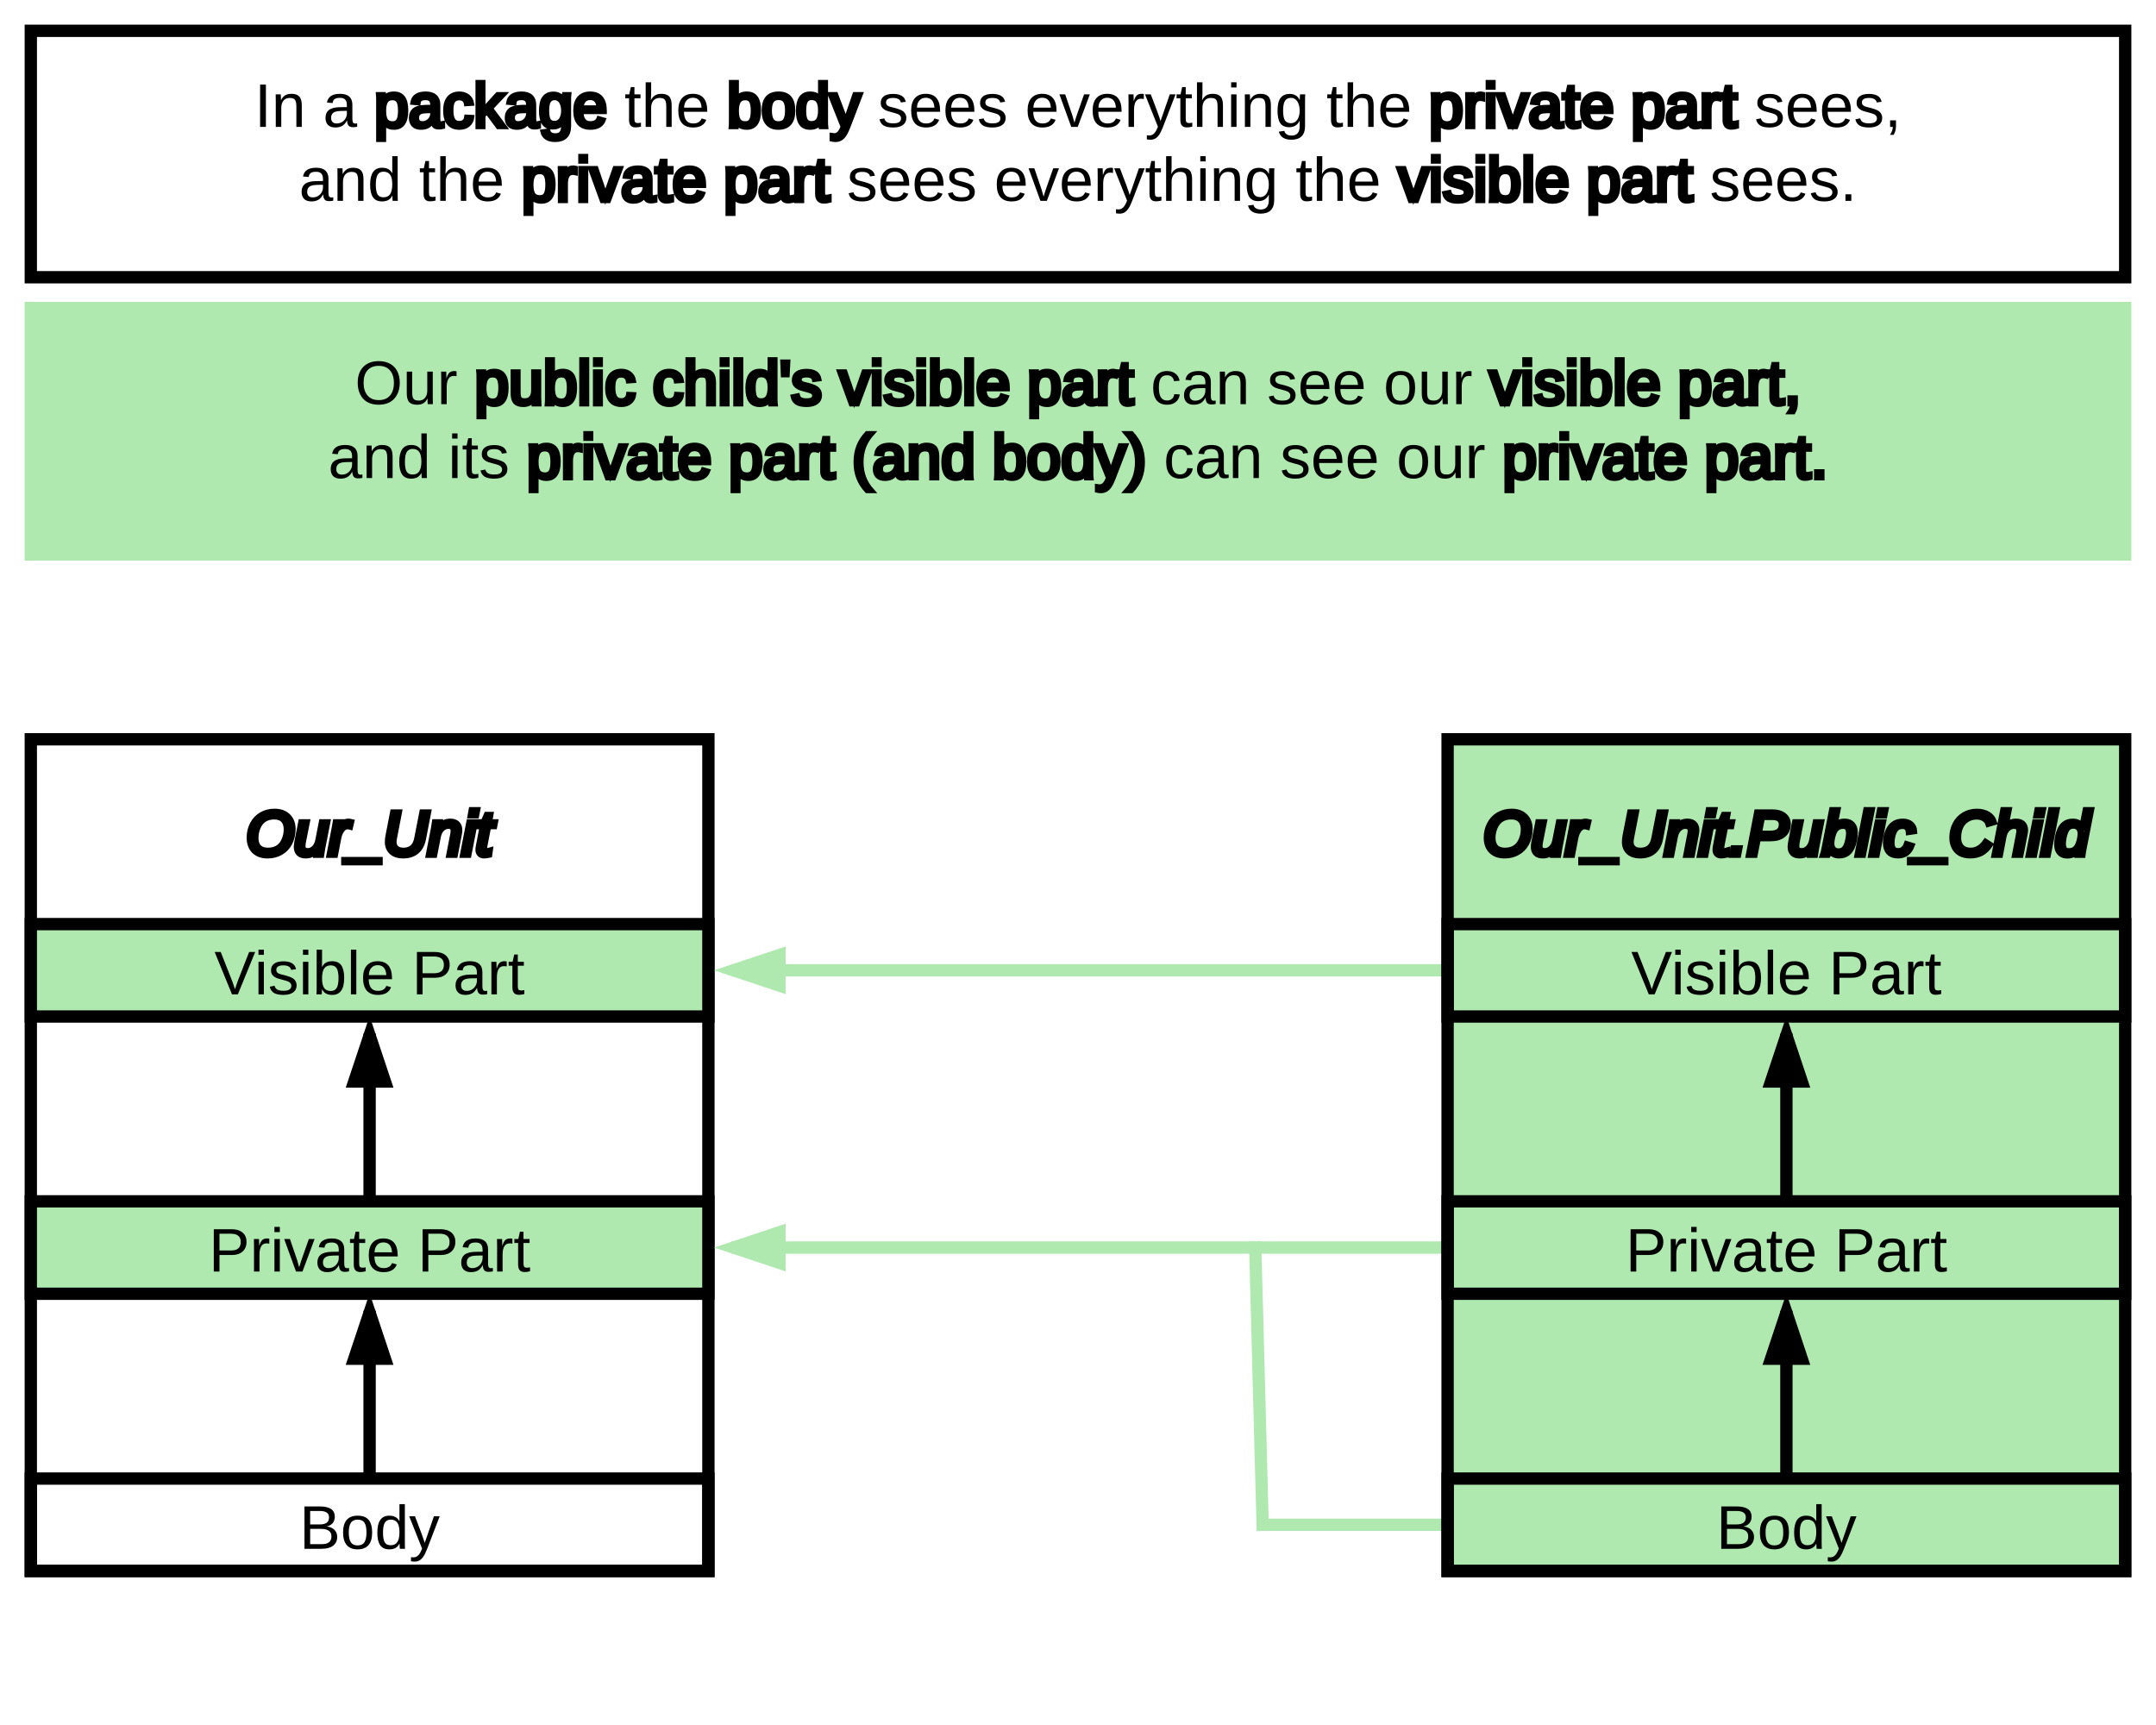
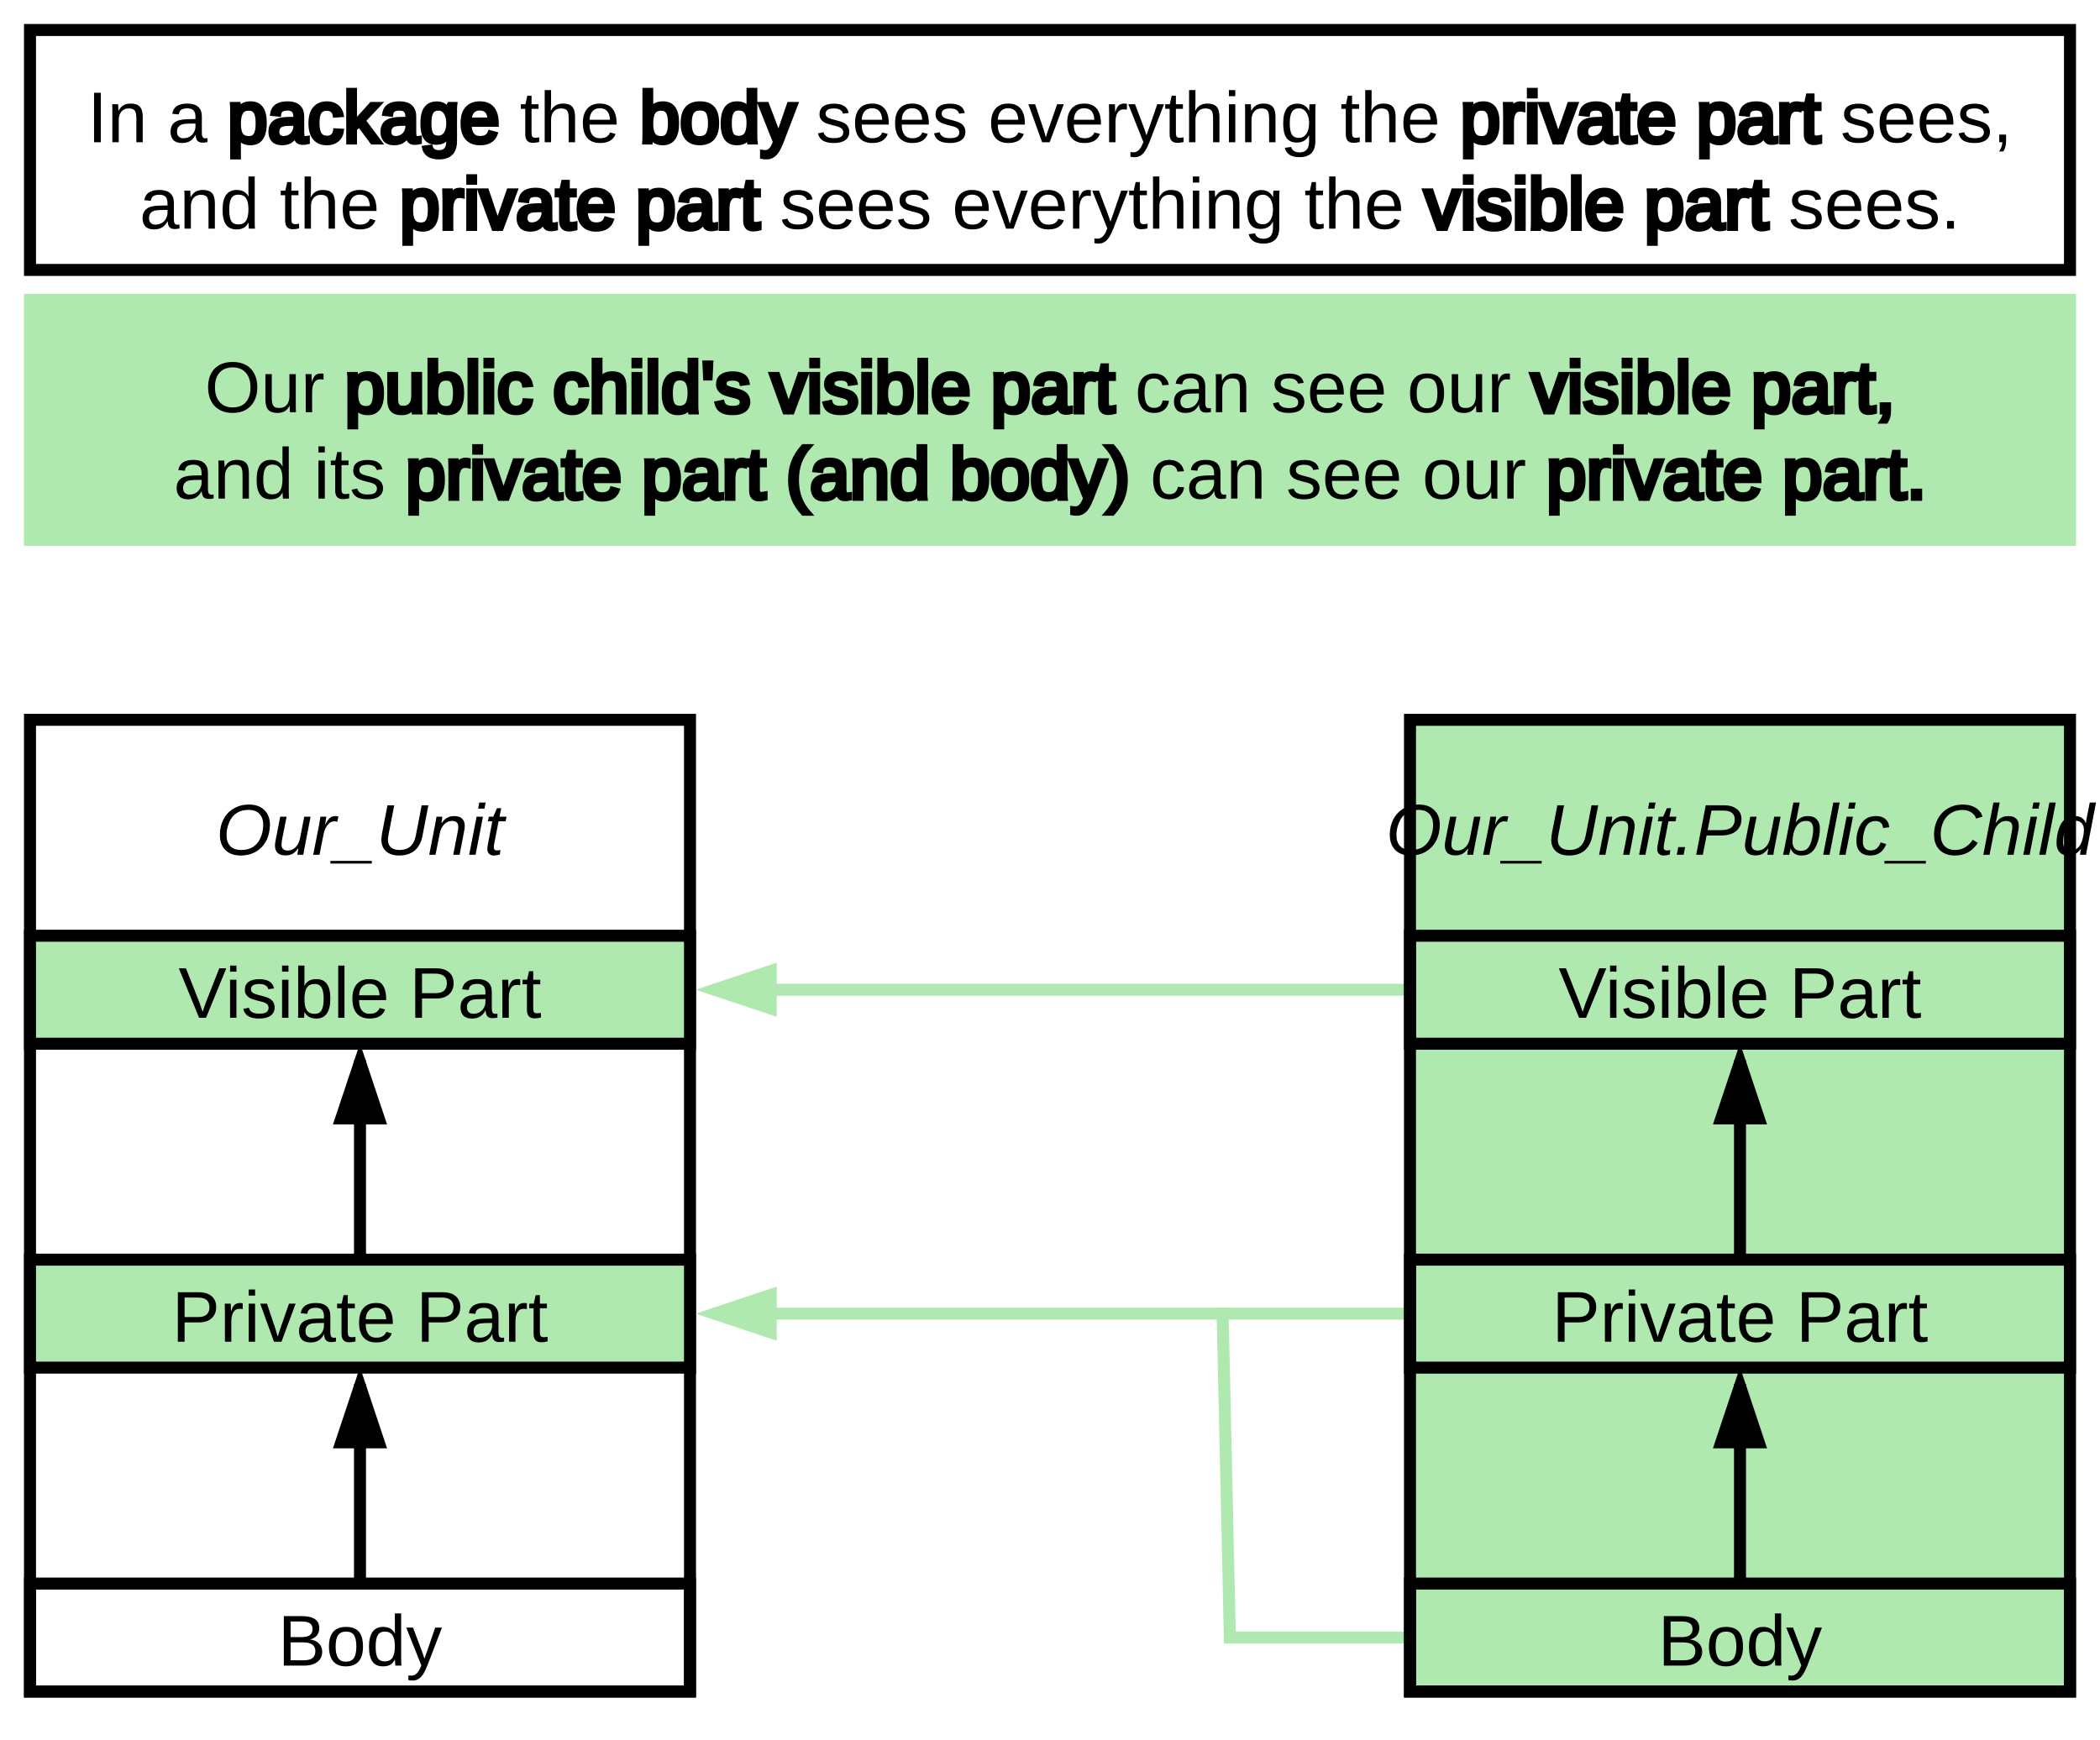
- <svg xmlns="http://www.w3.org/2000/svg" baseProfile="full" version="1.1" height="280" width="350">
+ <svg xmlns="http://www.w3.org/2000/svg" baseProfile="full" version="1.1" height="290" width="350">
  <rect fill="none" stroke="#000000" stroke-width="2" height="40" width="340" x="5" y="5" />
-   <text xml:space="preserve" fill="#000000" stroke="none" text-align="left" font-size="10px" font-family="Arial" font-weight="normal" x="41.306" y="20.6">
-     <tspan x="41.306" y="20.6" style="fill:#000000">In a</tspan>
-     <tspan x="60.764" y="20.6" style="fill:#000000;stroke:#000000;stroke-width:0.75">package</tspan>
-     <tspan x="101.35" y="20.6" style="fill:#000000">the</tspan>
-     <tspan x="118.03" y="20.6" style="fill:#000000;stroke:#000000;stroke-width:0.75">body</tspan>
-     <tspan x="142.493" y="20.6" style="fill:#000000">sees everything the</tspan>
-     <tspan x="231.99" y="20.6" style="fill:#000000;stroke:#000000;stroke-width:0.75">private part</tspan>
-     <tspan x="284.792" y="20.6" style="fill:#000000">sees,</tspan>
+   <text xml:space="preserve" fill="#000000" stroke="none" text-align="left" font-size="12px" font-family="Arial" font-weight="normal" x="14.567" y="23.72">
+     <tspan x="14.567" y="23.72" style="fill:#000000">In a</tspan>
+     <tspan x="37.917" y="23.72" style="fill:#000000;stroke:#000000;stroke-width:0.75">package</tspan>
+     <tspan x="86.62" y="23.72" style="fill:#000000">the</tspan>
+     <tspan x="106.636" y="23.72" style="fill:#000000;stroke:#000000;stroke-width:0.75">body</tspan>
+     <tspan x="135.991" y="23.72" style="fill:#000000">sees everything the</tspan>
+     <tspan x="243.388" y="23.72" style="fill:#000000;stroke:#000000;stroke-width:0.75">private part</tspan>
+     <tspan x="306.751" y="23.72" style="fill:#000000">sees,</tspan>
  </text>
-   <text xml:space="preserve" fill="#000000" stroke="none" text-align="left" font-size="10px" font-family="Arial" font-weight="normal" x="48.54" y="32.6">
-     <tspan x="48.54" y="32.6" style="fill:#000000">and the</tspan>
-     <tspan x="84.683" y="32.6" style="fill:#000000;stroke:#000000;stroke-width:0.75">private part</tspan>
-     <tspan x="137.485" y="32.6" style="fill:#000000">sees everything the</tspan>
-     <tspan x="226.982" y="32.6" style="fill:#000000;stroke:#000000;stroke-width:0.75">visible part</tspan>
-     <tspan x="277.559" y="32.6" style="fill:#000000">sees.</tspan>
+   <text xml:space="preserve" fill="#000000" stroke="none" text-align="left" font-size="12px" font-family="Arial" font-weight="normal" x="23.248" y="38.12">
+     <tspan x="23.248" y="38.12" style="fill:#000000">and the</tspan>
+     <tspan x="66.619" y="38.12" style="fill:#000000;stroke:#000000;stroke-width:0.75">private part</tspan>
+     <tspan x="129.982" y="38.12" style="fill:#000000">sees everything the</tspan>
+     <tspan x="237.379" y="38.12" style="fill:#000000;stroke:#000000;stroke-width:0.75">visible part</tspan>
+     <tspan x="298.07" y="38.12" style="fill:#000000">sees.</tspan>
  </text>
  <rect fill="#afe9af" stroke="#afe9af" stroke-width="2" height="40" width="340" x="5" y="50" />
-   <text xml:space="preserve" fill="#000000" stroke="none" text-align="left" font-size="10px" font-family="Arial" font-weight="normal" x="57.603" y="65.6">
-     <tspan x="57.603" y="65.6" style="fill:#000000">Our</tspan>
-     <tspan x="77.051" y="65.6" style="fill:#000000;stroke:#000000;stroke-width:0.75">public child's visible part</tspan>
-     <tspan x="186.787" y="65.6" style="fill:#000000">can see our</tspan>
-     <tspan x="241.821" y="65.6" style="fill:#000000;stroke:#000000;stroke-width:0.75">visible part,</tspan>
+   <text xml:space="preserve" fill="#000000" stroke="none" text-align="left" font-size="12px" font-family="Arial" font-weight="normal" x="34.123" y="68.72">
+     <tspan x="34.123" y="68.72" style="fill:#000000">Our</tspan>
+     <tspan x="57.461" y="68.72" style="fill:#000000;stroke:#000000;stroke-width:0.75">public child's visible part</tspan>
+     <tspan x="189.145" y="68.72" style="fill:#000000">can see our</tspan>
+     <tspan x="255.186" y="68.72" style="fill:#000000;stroke:#000000;stroke-width:0.75">visible part,</tspan>
  </text>
-   <text xml:space="preserve" fill="#000000" stroke="none" text-align="left" font-size="10px" font-family="Arial" font-weight="normal" x="53.267" y="77.6">
-     <tspan x="53.267" y="77.6" style="fill:#000000">and its</tspan>
-     <tspan x="85.508" y="77.6" style="fill:#000000;stroke:#000000;stroke-width:0.75">private part (and body)</tspan>
-     <tspan x="188.896" y="77.6" style="fill:#000000">can see our</tspan>
-     <tspan x="243.931" y="77.6" style="fill:#000000;stroke:#000000;stroke-width:0.75">private part.</tspan>
+   <text xml:space="preserve" fill="#000000" stroke="none" text-align="left" font-size="12px" font-family="Arial" font-weight="normal" x="28.92" y="83.12">
+     <tspan x="28.92" y="83.12" style="fill:#000000">and its</tspan>
+     <tspan x="67.609" y="83.12" style="fill:#000000;stroke:#000000;stroke-width:0.75">private part (and body)</tspan>
+     <tspan x="191.676" y="83.12" style="fill:#000000">can see our</tspan>
+     <tspan x="257.717" y="83.12" style="fill:#000000;stroke:#000000;stroke-width:0.75">private part.</tspan>
  </text>
-   <rect fill="none" stroke="#000000" stroke-width="2" height="135" width="110" x="5" y="120" />
-   <text xml:space="preserve" fill="none" stroke="#000000" stroke-width="1" text-align="center" font-size="10px" font-family="arial" font-weight="normal" font-style="italic" text-anchor="middle" x="60.0" y="138.75">Our_Unit</text>
-   <rect fill="#afe9af" stroke="#000000" stroke-width="2" height="15" width="110" x="5" y="150" />
-   <text xml:space="preserve" fill="#000000" stroke="none" text-align="left" font-size="10px" font-family="Arial" font-weight="normal" text-anchor="middle" x="60.0" y="161.4">Visible Part</text>
-   <polygon fill="#000000" stroke="#000000" stroke-width="1" transform="rotate(45, 60.0, 166.5)" points="60.0,166.5 64.5,175.5 69.0,171.0 " />
-   <line fill="none" stroke="#000000" stroke-width="2" x1="60.0" y1="167.75" x2="60.0" y2="195.75" />
-   <rect fill="#afe9af" stroke="#000000" stroke-width="2" height="15" width="110" x="5" y="195" />
-   <text xml:space="preserve" fill="#000000" stroke="none" text-align="left" font-size="10px" font-family="Arial" font-weight="normal" text-anchor="middle" x="60.0" y="206.4">Private Part</text>
-   <polygon fill="#000000" stroke="#000000" stroke-width="1" transform="rotate(45, 60.0, 211.5)" points="60.0,211.5 64.5,220.5 69.0,216.0 " />
-   <line fill="none" stroke="#000000" stroke-width="2" x1="60.0" y1="212.75" x2="60.0" y2="240.75" />
-   <rect fill="none" stroke="#000000" stroke-width="2" height="15" width="110" x="5" y="240" />
-   <text xml:space="preserve" fill="#000000" stroke="none" text-align="left" font-size="10px" font-family="Arial" font-weight="normal" text-anchor="middle" x="60.0" y="251.4">Body</text>
-   <line fill="none" stroke="#afe9af" stroke-width="2" x1="118.75" y1="157.5" x2="235" y2="157.5" />
-   <polygon fill="#afe9af" stroke="#afe9af" stroke-width="1" transform="rotate(-45, 117.5, 157.5)" points="117.5,157.5 122.0,166.5 126.5,162.0 " />
-   <polygon fill="#afe9af" stroke="#afe9af" stroke-width="1" transform="rotate(-45, 117.5, 202.5)" points="117.5,202.5 122.0,211.5 126.5,207.0 " />
-   <line fill="none" stroke="#afe9af" stroke-width="2" x1="118.75" y1="202.5" x2="235" y2="202.5" />
-   <line fill="none" stroke="#afe9af" stroke-width="2" x1="205.0" y1="247.5" x2="235" y2="247.5" />
-   <line fill="none" stroke="#afe9af" stroke-width="2" x1="203.75" y1="201.5" x2="205.0" y2="248.5" />
-   <rect fill="#afe9af" stroke="#000000" stroke-width="2" height="135" width="110" x="235" y="120" />
-   <text xml:space="preserve" fill="none" stroke="#000000" stroke-width="1" text-align="center" font-size="10px" font-family="arial" font-weight="normal" font-style="italic" text-anchor="middle" x="290.0" y="138.75">Our_Unit.Public_Child</text>
-   <rect fill="none" stroke="#000000" stroke-width="2" height="15" width="110" x="235" y="150" />
-   <text xml:space="preserve" fill="#000000" stroke="none" text-align="left" font-size="10px" font-family="Arial" font-weight="normal" text-anchor="middle" x="290.0" y="161.4">Visible Part</text>
-   <polygon fill="#000000" stroke="#000000" stroke-width="1" transform="rotate(45, 290.0, 166.5)" points="290.0,166.5 294.5,175.5 299.0,171.0 " />
-   <line fill="none" stroke="#000000" stroke-width="2" x1="290.0" y1="167.75" x2="290.0" y2="195.75" />
-   <rect fill="none" stroke="#000000" stroke-width="2" height="15" width="110" x="235" y="195" />
-   <text xml:space="preserve" fill="#000000" stroke="none" text-align="left" font-size="10px" font-family="Arial" font-weight="normal" text-anchor="middle" x="290.0" y="206.4">Private Part</text>
-   <polygon fill="#000000" stroke="#000000" stroke-width="1" transform="rotate(45, 290.0, 211.5)" points="290.0,211.5 294.5,220.5 299.0,216.0 " />
-   <line fill="none" stroke="#000000" stroke-width="2" x1="290.0" y1="212.75" x2="290.0" y2="240.75" />
-   <rect fill="none" stroke="#000000" stroke-width="2" height="15" width="110" x="235" y="240" />
-   <text xml:space="preserve" fill="#000000" stroke="none" text-align="left" font-size="10px" font-family="Arial" font-weight="normal" text-anchor="middle" x="290.0" y="251.4">Body</text>
+   <rect fill="none" stroke="#000000" stroke-width="2" height="162.0" width="110" x="5" y="120" />
+   <text xml:space="preserve" fill="#000000" stroke="none" text-align="center" font-size="12px" font-family="arial" font-weight="normal" font-style="italic" text-anchor="middle" x="60.0" y="142.5">Our_Unit</text>
+   <rect fill="#afe9af" stroke="#000000" stroke-width="2" height="18.0" width="110" x="5" y="156.0" />
+   <text xml:space="preserve" fill="#000000" stroke="none" text-align="left" font-size="12px" font-family="Arial" font-weight="normal" text-anchor="middle" x="60.0" y="169.68">Visible Part</text>
+   <polygon fill="#000000" stroke="#000000" stroke-width="1" transform="rotate(45, 60.0, 175.5)" points="60.0,175.5 65.4,186.3 70.8,180.9 " />
+   <line fill="none" stroke="#000000" stroke-width="2" x1="60.0" y1="176.75" x2="60.0" y2="210.75" />
+   <rect fill="#afe9af" stroke="#000000" stroke-width="2" height="18.0" width="110" x="5" y="210.0" />
+   <text xml:space="preserve" fill="#000000" stroke="none" text-align="left" font-size="12px" font-family="Arial" font-weight="normal" text-anchor="middle" x="60.0" y="223.68">Private Part</text>
+   <polygon fill="#000000" stroke="#000000" stroke-width="1" transform="rotate(45, 60.0, 229.5)" points="60.0,229.5 65.4,240.3 70.8,234.9 " />
+   <line fill="none" stroke="#000000" stroke-width="2" x1="60.0" y1="230.75" x2="60.0" y2="264.75" />
+   <rect fill="none" stroke="#000000" stroke-width="2" height="18.0" width="110" x="5" y="264.0" />
+   <text xml:space="preserve" fill="#000000" stroke="none" text-align="left" font-size="12px" font-family="Arial" font-weight="normal" text-anchor="middle" x="60.0" y="277.68">Body</text>
+   <line fill="none" stroke="#afe9af" stroke-width="2" x1="118.75" y1="165.0" x2="235" y2="165.0" />
+   <polygon fill="#afe9af" stroke="#afe9af" stroke-width="1" transform="rotate(-45, 117.5, 165.0)" points="117.5,165.0 122.9,175.8 128.3,170.4 " />
+   <polygon fill="#afe9af" stroke="#afe9af" stroke-width="1" transform="rotate(-45, 117.5, 219.0)" points="117.5,219.0 122.9,229.8 128.3,224.4 " />
+   <line fill="none" stroke="#afe9af" stroke-width="2" x1="118.75" y1="219.0" x2="235" y2="219.0" />
+   <line fill="none" stroke="#afe9af" stroke-width="2" x1="205.0" y1="273.0" x2="235" y2="273.0" />
+   <line fill="none" stroke="#afe9af" stroke-width="2" x1="203.75" y1="218.0" x2="205.0" y2="274.0" />
+   <rect fill="#afe9af" stroke="#000000" stroke-width="2" height="162.0" width="110" x="235" y="120" />
+   <text xml:space="preserve" fill="#000000" stroke="none" text-align="center" font-size="12px" font-family="arial" font-weight="normal" font-style="italic" text-anchor="middle" x="290.0" y="142.5">Our_Unit.Public_Child</text>
+   <rect fill="none" stroke="#000000" stroke-width="2" height="18.0" width="110" x="235" y="156.0" />
+   <text xml:space="preserve" fill="#000000" stroke="none" text-align="left" font-size="12px" font-family="Arial" font-weight="normal" text-anchor="middle" x="290.0" y="169.68">Visible Part</text>
+   <polygon fill="#000000" stroke="#000000" stroke-width="1" transform="rotate(45, 290.0, 175.5)" points="290.0,175.5 295.4,186.3 300.8,180.9 " />
+   <line fill="none" stroke="#000000" stroke-width="2" x1="290.0" y1="176.75" x2="290.0" y2="210.75" />
+   <rect fill="none" stroke="#000000" stroke-width="2" height="18.0" width="110" x="235" y="210.0" />
+   <text xml:space="preserve" fill="#000000" stroke="none" text-align="left" font-size="12px" font-family="Arial" font-weight="normal" text-anchor="middle" x="290.0" y="223.68">Private Part</text>
+   <polygon fill="#000000" stroke="#000000" stroke-width="1" transform="rotate(45, 290.0, 229.5)" points="290.0,229.5 295.4,240.3 300.8,234.9 " />
+   <line fill="none" stroke="#000000" stroke-width="2" x1="290.0" y1="230.75" x2="290.0" y2="264.75" />
+   <rect fill="none" stroke="#000000" stroke-width="2" height="18.0" width="110" x="235" y="264.0" />
+   <text xml:space="preserve" fill="#000000" stroke="none" text-align="left" font-size="12px" font-family="Arial" font-weight="normal" text-anchor="middle" x="290.0" y="277.68">Body</text>
</svg>
